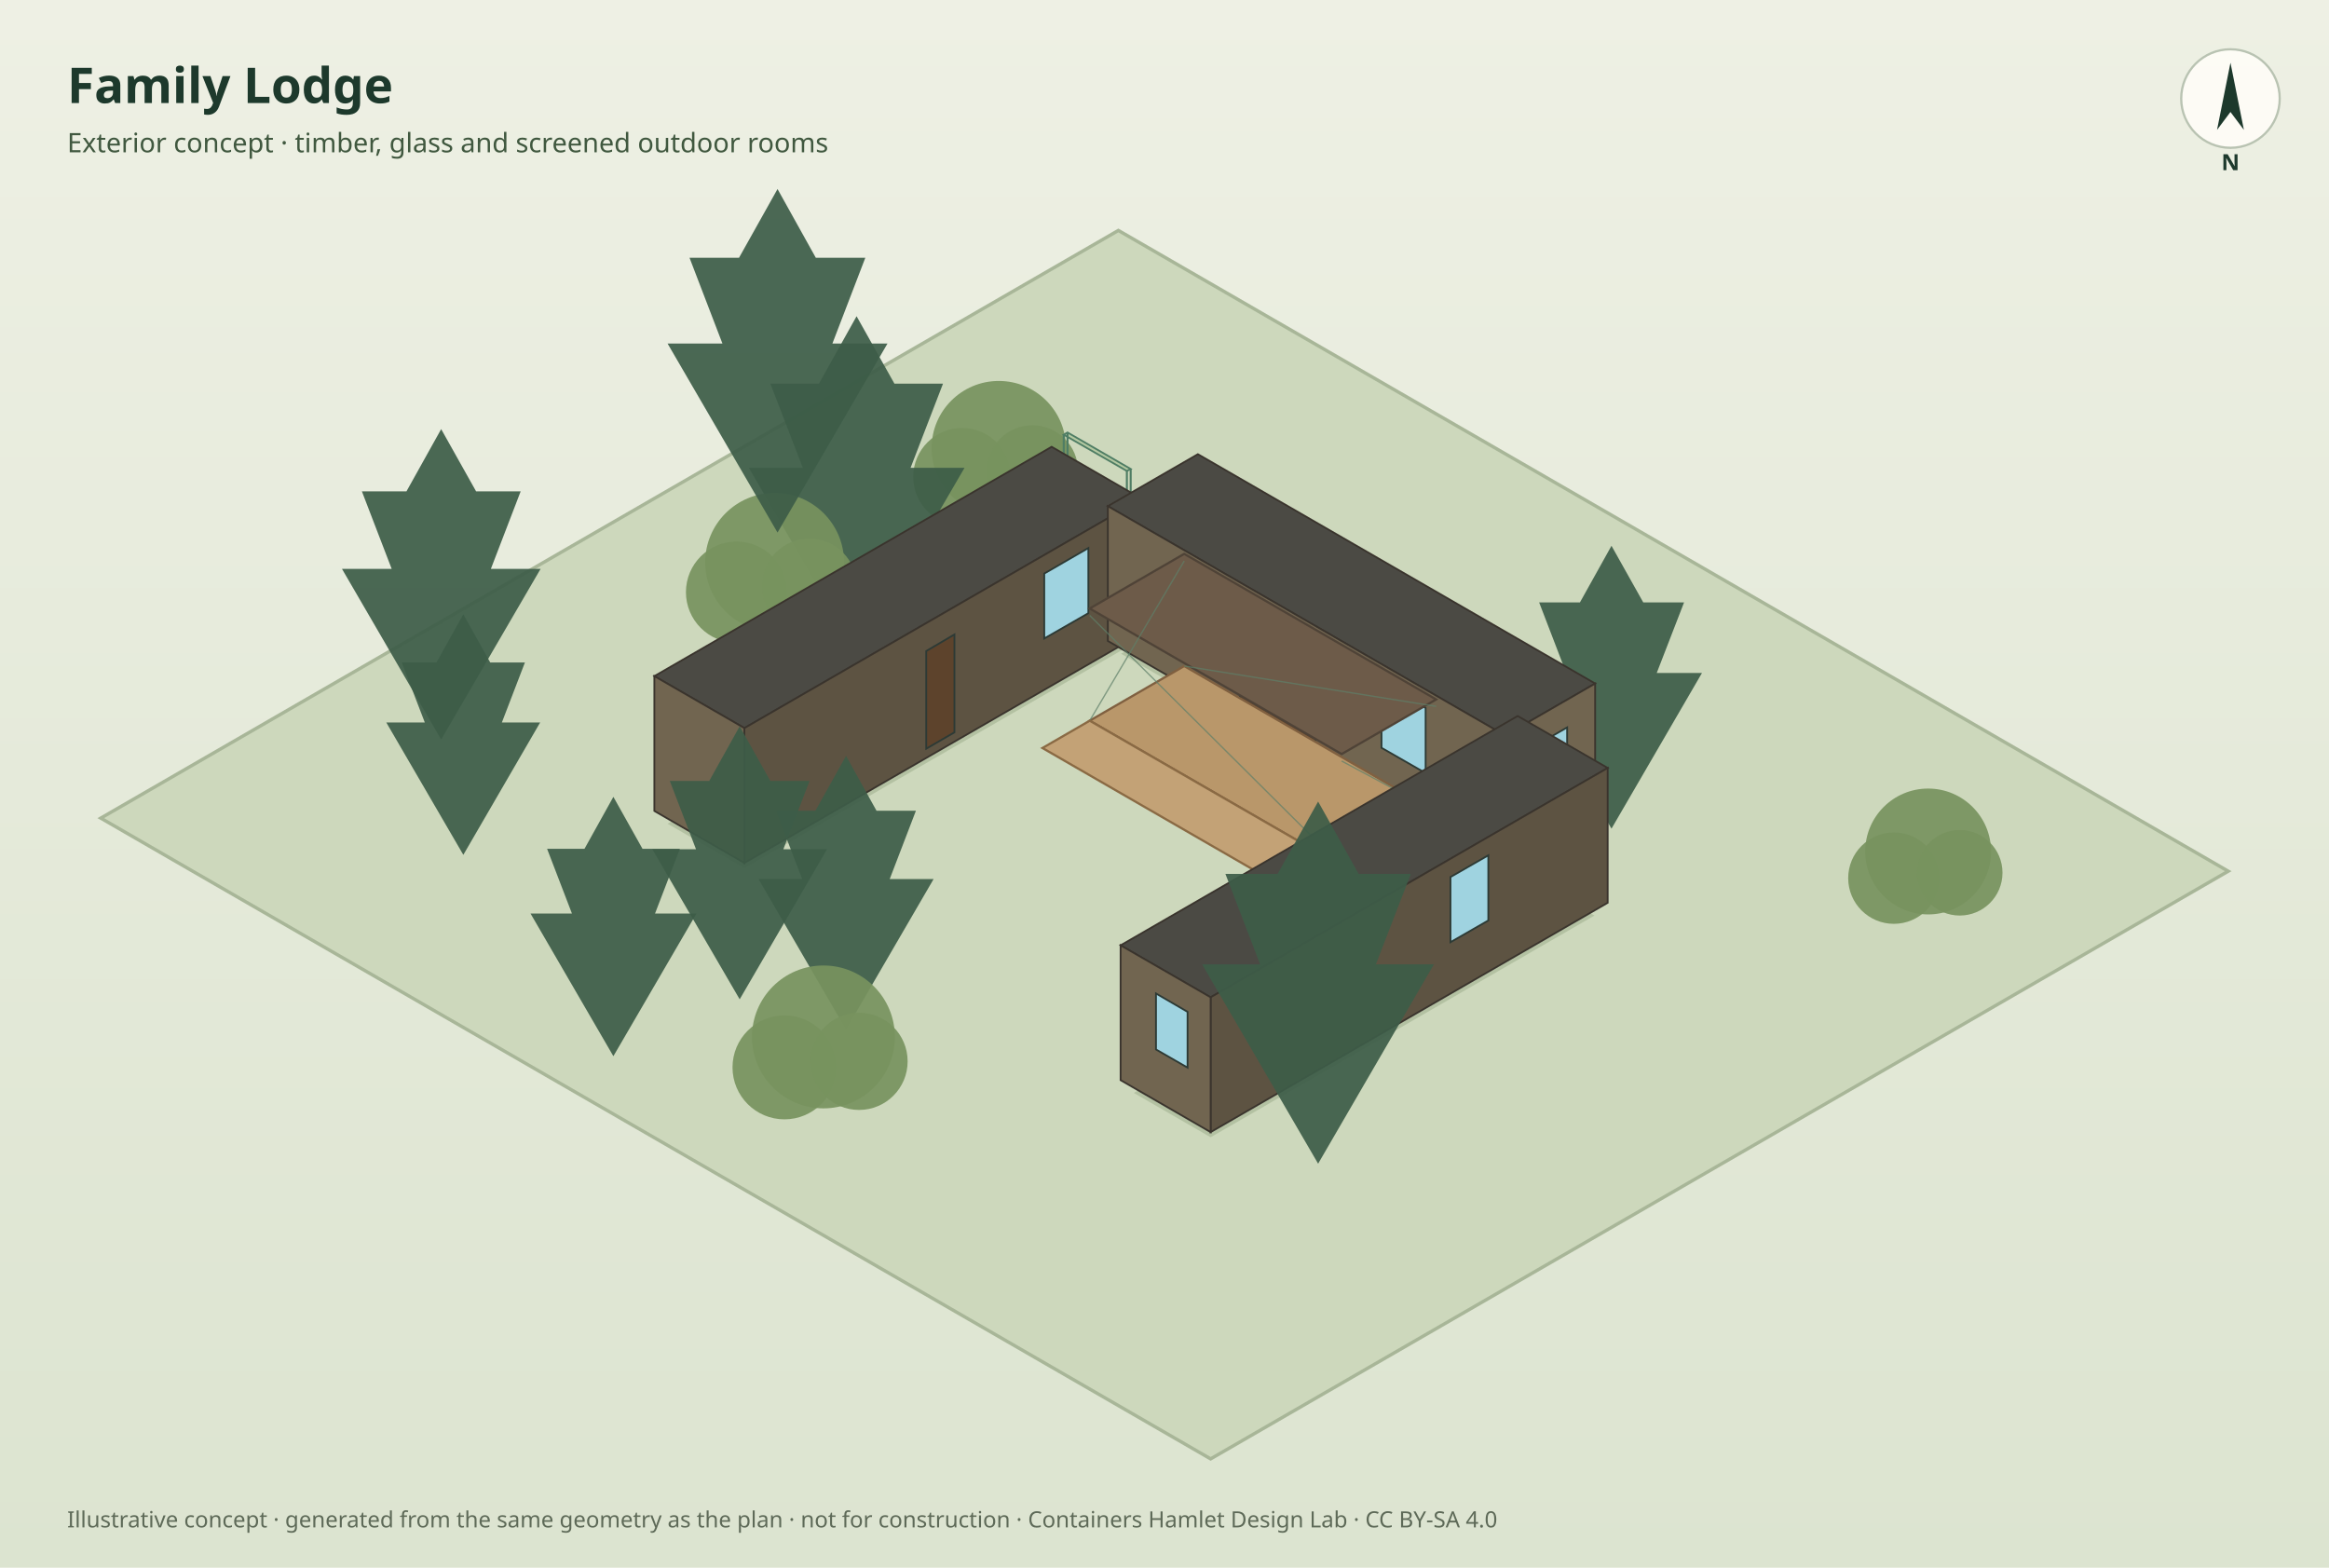
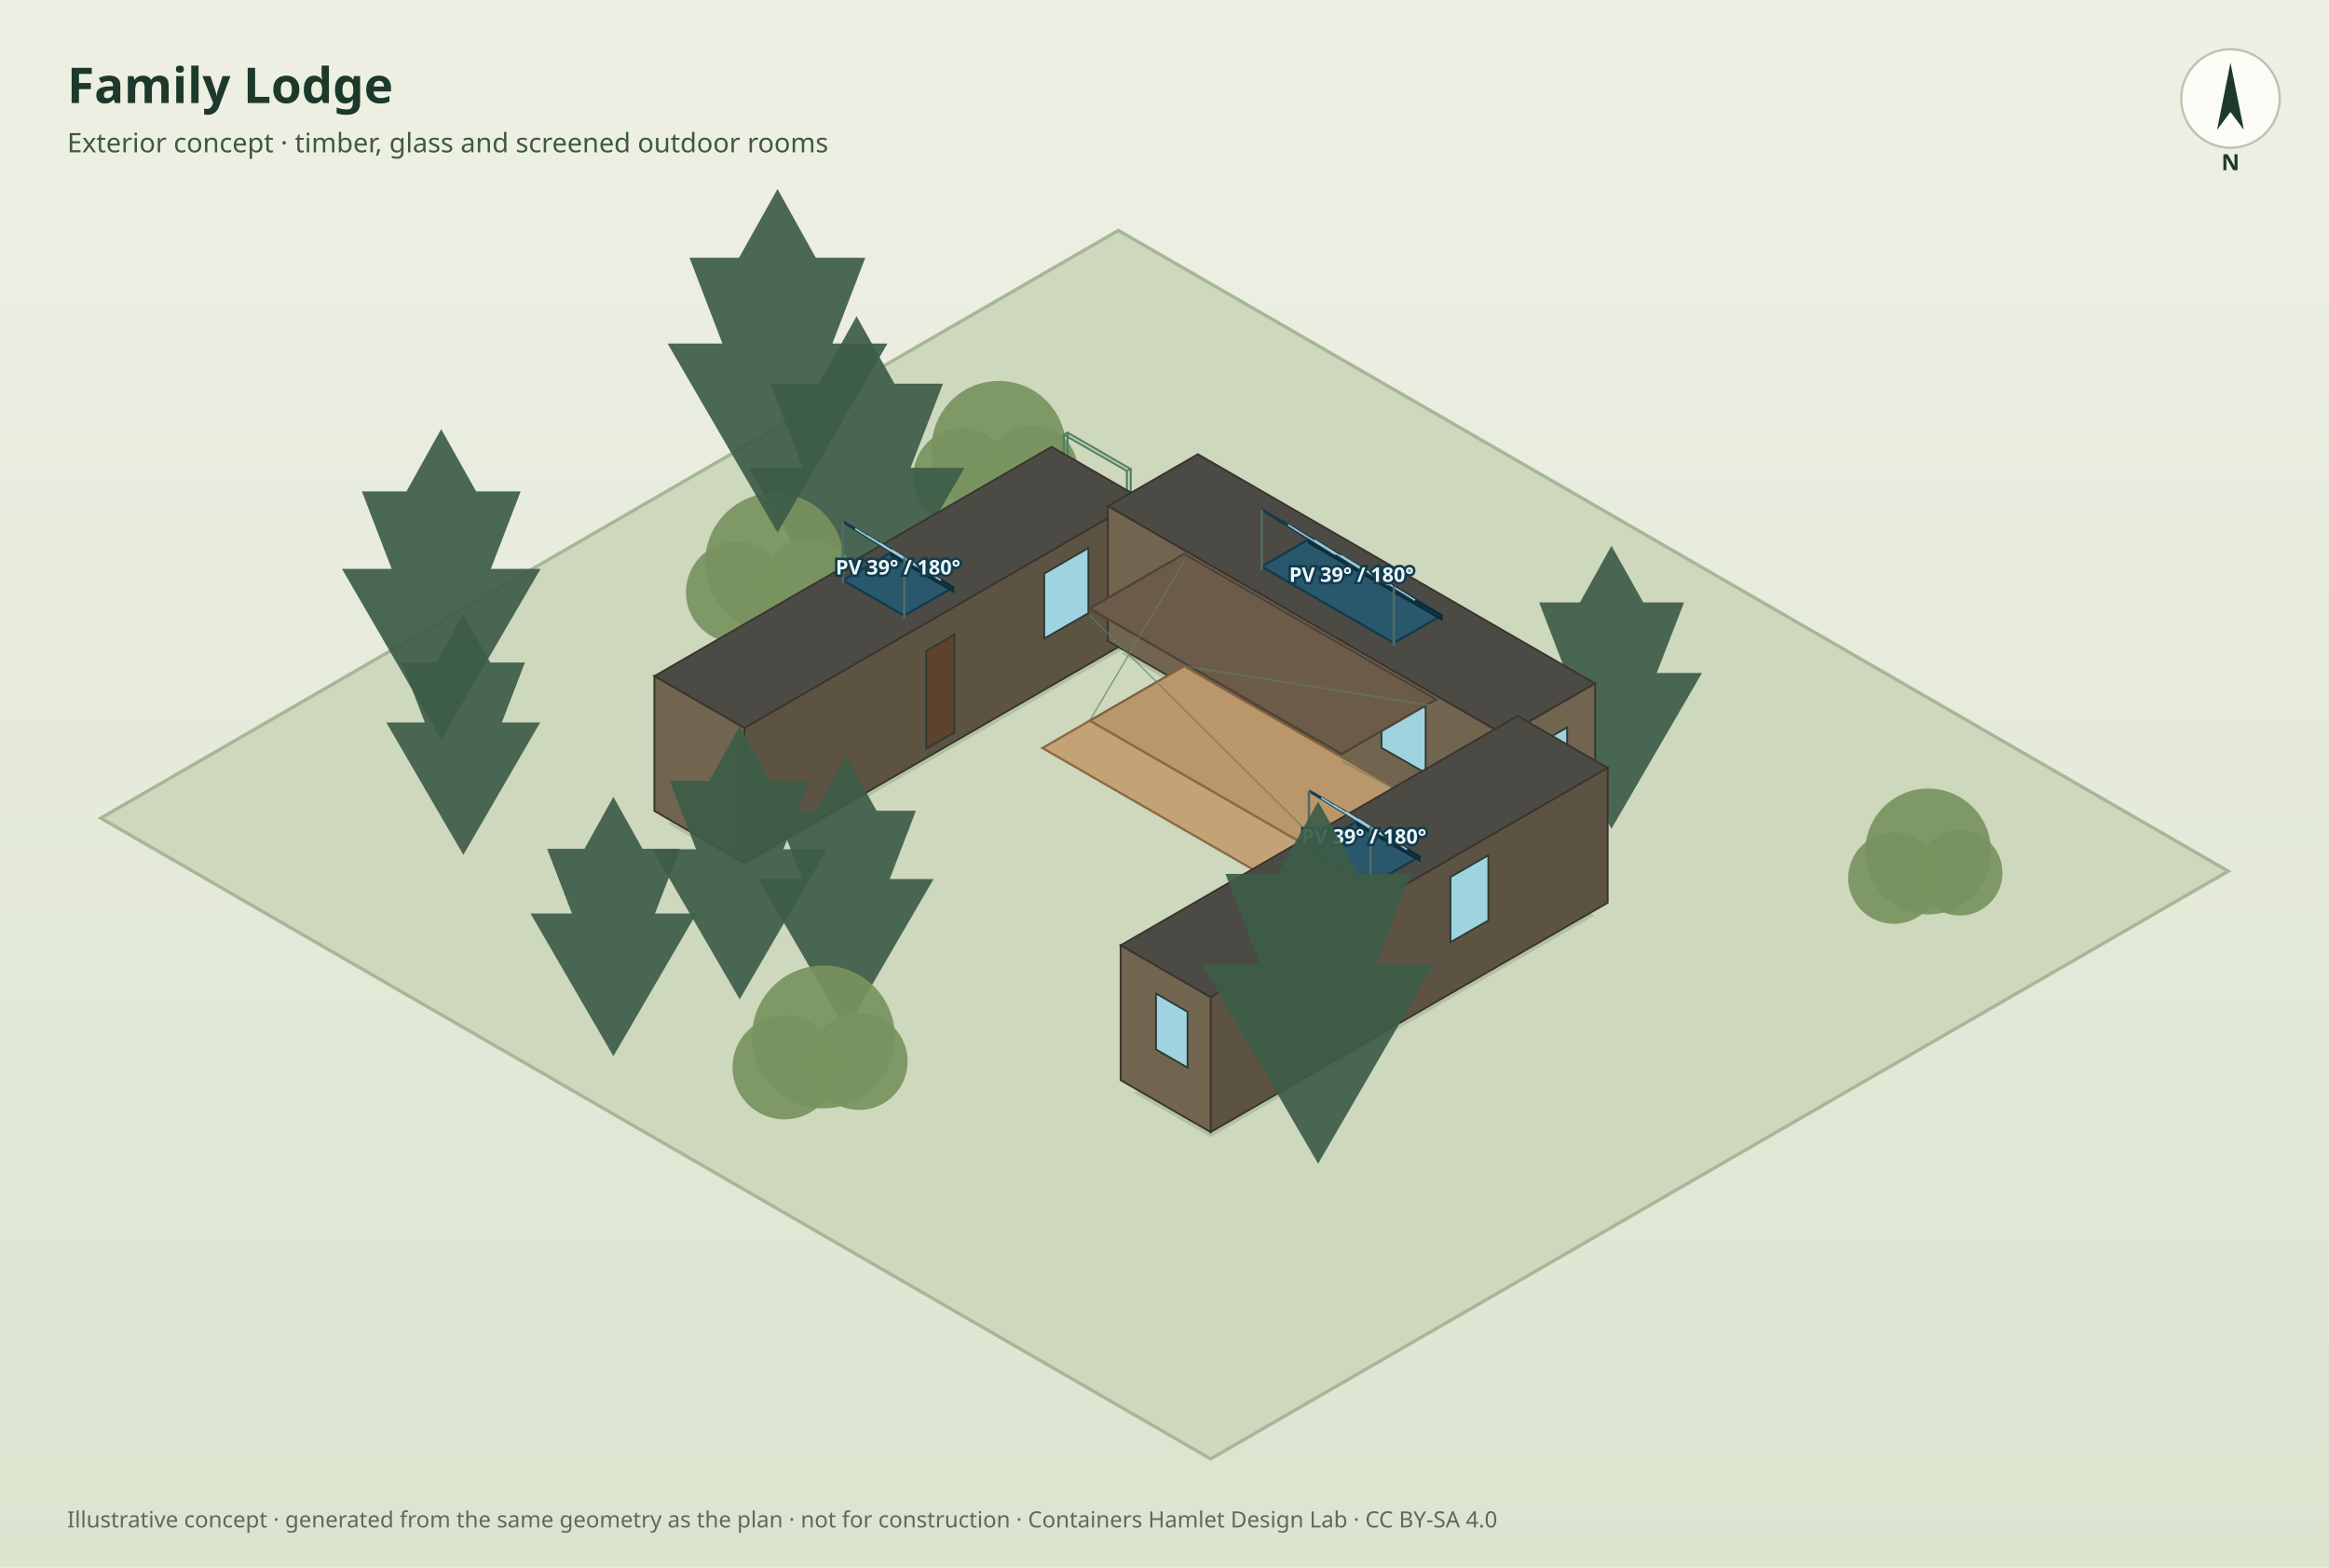
<svg xmlns="http://www.w3.org/2000/svg" viewBox="0 0 1040 700" role="img" aria-labelledby="concept-family-lodge-exterior-t concept-family-lodge-exterior-d">
  <defs>
    <linearGradient id="concept-family-lodge-exterior-sky" x1="0" y1="0" x2="0" y2="1">
      <stop offset="0" stop-color="#eef0e4" />
      <stop offset="1" stop-color="#dce4d0" />
    </linearGradient>
  </defs>
  <rect width="1040" height="700" fill="url(#concept-family-lodge-exterior-sky)" />
  <path d="M499.4 102.9L995 389L540.6 651.4L45 365.3Z" fill="#cdd8bc" stroke="#a8b698" stroke-width="1.5" />
  <g fill="#3d5d48" fill-opacity="0.92">
    <path d="M719.6 370L760 300.5L739.8 300.5L752 269L733.8 269L719.6 243.7L705.5 269L687.3 269L699.4 300.5L679.2 300.5Z" />
  </g>
  <g fill="#78935f" fill-opacity="0.92">
    <circle cx="446" cy="200.1" r="30" />
    <circle cx="429.6" cy="212.9" r="21.8" />
    <circle cx="461" cy="210.3" r="20.4" />
  </g>
  <g fill="#3d5d48" fill-opacity="0.92">
    <path d="M197 330.2L241.4 254L219.2 254L232.5 219.4L212.6 219.4L197 191.6L181.5 219.4L161.6 219.4L174.9 254L152.7 254Z" />
  </g>
  <g fill="#3d5d48" fill-opacity="0.92">
    <path d="M382.5 291.7L430.7 208.9L406.6 208.9L421.1 171.3L399.4 171.3L382.5 141.2L365.7 171.3L344 171.3L358.5 208.9L334.4 208.9Z" />
  </g>
  <g fill="#78935f" fill-opacity="0.92">
    <circle cx="345.9" cy="251.1" r="31" />
    <circle cx="328.9" cy="264.4" r="22.6" />
    <circle cx="361.4" cy="261.7" r="21.2" />
  </g>
  <g fill="#3d5d48" fill-opacity="0.92">
    <path d="M347.2 237.8L396.3 153.4L371.7 153.4L386.4 115.1L364.3 115.1L347.2 84.4L330 115.1L307.9 115.1L322.6 153.4L298.1 153.4Z" />
  </g>
  <path d="M504.9 269.6 503.2 270.6 475 254.4 476.7 253.4Z" fill="#9ab886" fill-opacity="0.3" stroke="#4f7d64" stroke-width="0.8" />
  <path d="M504.9 209.4 503.2 210.3 475 194.1 476.7 193.1Z" fill="#6f9d5b" fill-opacity="0.28" stroke="#4f7d64" stroke-width="0.8" />
  <path d="M504.9 269.6L504.9 209.4" stroke="#4f7d64" stroke-width="0.9" />
  <path d="M503.2 270.6L503.2 210.3" stroke="#4f7d64" stroke-width="0.9" />
  <path d="M475 254.4L475 194.1" stroke="#4f7d64" stroke-width="0.9" />
  <path d="M476.7 253.4L476.7 193.1" stroke="#4f7d64" stroke-width="0.9" />
  <path d="M503.9 288.6 332.4 387.6 298.1 367.8 469.6 268.8Z" fill="#9eae8d" fill-opacity="0.55" />
  <path d="M509.8 222.7 332.4 325.1 292.2 301.9 469.6 199.5Z" fill="#4b4a44" stroke="#3a342d" stroke-width="0.8" />
  <path d="M509.8 282.9 332.4 385.3 332.4 325.1 509.8 222.7Z" fill="#5d5342" stroke="#3a342d" stroke-width="0.8" />
  <path d="M332.4 385.3 292.2 362.1 292.2 301.9 332.4 325.1Z" fill="#716550" stroke="#3a342d" stroke-width="0.8" />
  <path d="M486 273.8 466.3 285.1 466.3 256.1 486 244.7Z" fill="#9fd3e0" stroke="#2d3a35" stroke-width="0.8" />
  <path d="M426.2 327 413.6 334.3 413.6 290.7 426.2 283.3Z" fill="#5d432c" stroke="#2d3a35" stroke-width="0.8" />
+   <path d="M425.6 262.3 398.2 246.5 376.4 259.1 403.8 274.9Z" fill="#245a73" fill-opacity="0.85" stroke="#123b4d" stroke-width="1" />
+   <path d="M425.6 262.3 398.2 246.5 376.4 233 403.8 248.8Z" fill="#2f6d88" fill-opacity="0.9" stroke="#123b4d" stroke-width="1.2" />
+   <path d="M425.6 262.3 398.2 246.5 398.2 248.1 425.6 264Z" fill="#123b4d" stroke="#0d2a36" stroke-width="1" />
+   <line x1="420.1" y1="259.1" x2="398.3" y2="245.6" stroke="#9fc9d6" stroke-width="0.7" />
+   <line x1="414.6" y1="256" x2="392.8" y2="242.5" stroke="#9fc9d6" stroke-width="0.7" />
+   <line x1="409.2" y1="252.8" x2="387.4" y2="239.3" stroke="#9fc9d6" stroke-width="0.7" />
+   <line x1="403.7" y1="249.6" x2="381.9" y2="236.1" stroke="#9fc9d6" stroke-width="0.7" />
+   <line x1="376.4" y1="260.3" x2="376.4" y2="233" stroke="#536b63" stroke-width="1.1" />
+   <line x1="403.8" y1="276.1" x2="403.8" y2="248.8" stroke="#536b63" stroke-width="1.1" />
+   <text x="401" y="256.5" text-anchor="middle" font-family="system-ui, sans-serif" font-size="9" font-weight="800" fill="#eaf6f9" stroke="#123b4d" stroke-width="2.2" paint-order="stroke">PV 39° / 180°</text>
  <path d="M534.9 272.1 706.4 371.1 672.1 390.9 500.6 291.9Z" fill="#9eae8d" fill-opacity="0.55" />
  <path d="M534.9 202.8 712.3 305.2 672.1 328.4 494.7 226Z" fill="#4b4a44" stroke="#3a342d" stroke-width="0.8" />
  <path d="M494.7 286.2 672.1 388.6 672.1 328.4 494.7 226Z" fill="#716550" stroke="#3a342d" stroke-width="0.8" />
  <path d="M712.3 365.4 672.1 388.6 672.1 328.4 712.3 305.2Z" fill="#716550" stroke="#3a342d" stroke-width="0.8" />
  <path d="M553.7 316 587.4 335.5 587.4 291.9 553.7 272.4Z" fill="#5d432c" stroke="#2d3a35" stroke-width="0.8" />
  <path d="M616.9 333.9 636.6 345.2 636.6 316.1 616.9 304.8Z" fill="#9fd3e0" stroke="#2d3a35" stroke-width="0.8" />
  <path d="M699.8 349.7 685.7 357.8 685.7 332.9 699.8 324.8Z" fill="#9fd3e0" stroke="#2d3a35" stroke-width="0.8" />
+   <path d="M643.7 274.8 584.6 240.7 563.4 253 622.4 287.1Z" fill="#245a73" fill-opacity="0.85" stroke="#123b4d" stroke-width="1" />
+   <path d="M643.7 274.8 584.6 240.7 563.4 227.6 622.4 261.7Z" fill="#2f6d88" fill-opacity="0.9" stroke="#123b4d" stroke-width="1.2" />
+   <path d="M643.7 274.8 584.6 240.7 584.6 242.4 643.7 276.5Z" fill="#123b4d" stroke="#0d2a36" stroke-width="1" />
+   <line x1="631.9" y1="268" x2="610.6" y2="254.9" stroke="#9fc9d6" stroke-width="0.7" />
+   <line x1="620" y1="261.2" x2="598.8" y2="248" stroke="#9fc9d6" stroke-width="0.7" />
+   <line x1="608.2" y1="254.4" x2="587" y2="241.2" stroke="#9fc9d6" stroke-width="0.7" />
+   <line x1="596.4" y1="247.6" x2="575.2" y2="234.4" stroke="#9fc9d6" stroke-width="0.7" />
+   <line x1="563.4" y1="254.3" x2="563.4" y2="227.6" stroke="#536b63" stroke-width="1.1" />
+   <line x1="622.4" y1="288.4" x2="622.4" y2="261.7" stroke="#536b63" stroke-width="1.1" />
+   <text x="603.5" y="259.8" text-anchor="middle" font-family="system-ui, sans-serif" font-size="9" font-weight="800" fill="#eaf6f9" stroke="#123b4d" stroke-width="2.2" paint-order="stroke">PV 39° / 180°</text>
  <path d="M528.8 297.4 641.3 362.4 599.1 386.7 486.6 321.8Z" fill="#b9976a" stroke="#806040" stroke-width="1" />
  <path d="M528.8 247.3 641.3 312.3 599.1 336.7 486.6 271.7Z" fill="#6d5b49" stroke="#4f4337" stroke-width="1" />
  <path d="M528.8 297.4L641.3 315.4" stroke="#5e8069" stroke-width="0.6" stroke-opacity="0.7" />
  <path d="M641.3 362.4L599.1 339.8" stroke="#5e8069" stroke-width="0.6" stroke-opacity="0.7" />
  <path d="M599.1 386.7L486.6 274.8" stroke="#5e8069" stroke-width="0.6" stroke-opacity="0.7" />
  <path d="M486.6 321.8L528.8 250.5" stroke="#5e8069" stroke-width="0.6" stroke-opacity="0.7" />
  <path d="M486.6 321.8 599.1 386.7 578 398.9 465.5 334Z" fill="#c3a276" stroke="#8a6a44" stroke-width="1" />
  <path d="M712 408.8 540.6 507.8 506.3 488 677.7 389Z" fill="#9eae8d" fill-opacity="0.55" />
  <path d="M717.9 342.9 540.6 445.3 500.4 422.1 677.7 319.7Z" fill="#4b4a44" stroke="#3a342d" stroke-width="0.8" />
  <path d="M717.9 403.1 540.6 505.5 540.6 445.3 717.9 342.9Z" fill="#5d5342" stroke="#3a342d" stroke-width="0.8" />
  <path d="M540.6 505.5 500.4 482.3 500.4 422.1 540.6 445.3Z" fill="#716550" stroke="#3a342d" stroke-width="0.8" />
  <path d="M664.6 411 647.7 420.7 647.7 391.6 664.6 381.9Z" fill="#9fd3e0" stroke="#2d3a35" stroke-width="0.8" />
  <path d="M530.3 476.7 516.2 468.6 516.2 443.6 530.3 451.8Z" fill="#9fd3e0" stroke="#2d3a35" stroke-width="0.8" />
+   <path d="M633.8 382.5 606.3 366.6 584.5 379.2 612 395.1Z" fill="#245a73" fill-opacity="0.85" stroke="#123b4d" stroke-width="1" />
+   <path d="M633.8 382.5 606.3 366.6 584.5 353.1 612 369Z" fill="#2f6d88" fill-opacity="0.9" stroke="#123b4d" stroke-width="1.2" />
+   <path d="M633.8 382.5 606.3 366.6 606.3 368.3 633.8 384.1Z" fill="#123b4d" stroke="#0d2a36" stroke-width="1" />
+   <line x1="628.3" y1="379.3" x2="606.5" y2="365.8" stroke="#9fc9d6" stroke-width="0.7" />
+   <line x1="622.8" y1="376.1" x2="601" y2="362.6" stroke="#9fc9d6" stroke-width="0.7" />
+   <line x1="617.3" y1="373" x2="595.5" y2="359.5" stroke="#9fc9d6" stroke-width="0.7" />
+   <line x1="611.8" y1="369.8" x2="590" y2="356.3" stroke="#9fc9d6" stroke-width="0.7" />
+   <line x1="584.5" y1="380.5" x2="584.5" y2="353.1" stroke="#536b63" stroke-width="1.1" />
+   <line x1="612" y1="396.3" x2="612" y2="369" stroke="#536b63" stroke-width="1.1" />
+   <text x="609.1" y="376.7" text-anchor="middle" font-family="system-ui, sans-serif" font-size="9" font-weight="800" fill="#eaf6f9" stroke="#123b4d" stroke-width="2.2" paint-order="stroke">PV 39° / 180°</text>
  <g fill="#3d5d48" fill-opacity="0.92">
    <path d="M377.8 459.7L416.9 392.5L397.3 392.5L409 362L391.4 362L377.8 337.5L364.1 362L346.5 362L358.2 392.5L338.7 392.5Z" />
  </g>
  <g fill="#3d5d48" fill-opacity="0.92">
    <path d="M588.6 519.6L640.3 430.6L614.4 430.6L630 390.2L606.7 390.2L588.6 357.9L570.5 390.2L547.2 390.2L562.7 430.6L536.8 430.6Z" />
  </g>
  <g fill="#78935f" fill-opacity="0.92">
    <circle cx="861" cy="380.2" r="28.1" />
    <circle cx="845.7" cy="392.1" r="20.4" />
    <circle cx="875.1" cy="389.7" r="19.1" />
  </g>
  <g fill="#3d5d48" fill-opacity="0.92">
    <path d="M206.9 381.7L241.2 322.6L224.1 322.6L234.4 295.8L218.9 295.8L206.9 274.3L194.9 295.8L179.4 295.8L189.7 322.6L172.5 322.6Z" />
  </g>
  <g fill="#78935f" fill-opacity="0.92">
    <circle cx="367.7" cy="463" r="31.9" />
    <circle cx="350.3" cy="476.6" r="23.2" />
    <circle cx="383.6" cy="473.9" r="21.7" />
  </g>
  <g fill="#3d5d48" fill-opacity="0.92">
    <path d="M330.3 446.2L369.3 379.2L349.8 379.2L361.5 348.7L344 348.7L330.3 324.3L316.7 348.7L299.1 348.7L310.8 379.2L291.3 379.2Z" />
  </g>
  <g fill="#3d5d48" fill-opacity="0.92">
    <path d="M273.9 471.6L311 407.9L292.5 407.9L303.6 379L286.9 379L273.9 355.8L261 379L244.3 379L255.4 407.9L236.9 407.9Z" />
  </g>
  <text x="30" y="46" font-family="system-ui, sans-serif" font-size="22" font-weight="800" fill="#1d392c">Family Lodge</text>
  <text x="30" y="68" font-family="system-ui, sans-serif" font-size="12" fill="#40583f">Exterior concept · timber, glass and screened outdoor rooms</text>
  <g aria-hidden="true">
    <circle cx="996" cy="44" r="22" fill="#fffdf7" fill-opacity="0.9" stroke="#b9c3b2" />
    <path d="M996 28l6 30l-6 -8l-6 8z" fill="#1d392c" />
    <text x="996" y="76" text-anchor="middle" font-size="10" font-weight="700" font-family="system-ui, sans-serif" fill="#1d392c">N</text>
  </g>
  <text x="30" y="682" font-family="system-ui, sans-serif" font-size="10" fill="#5e6a58">Illustrative concept · generated from the same geometry as the plan · not for construction · Containers Hamlet Design Lab · CC BY-SA 4.0</text>
</svg>
